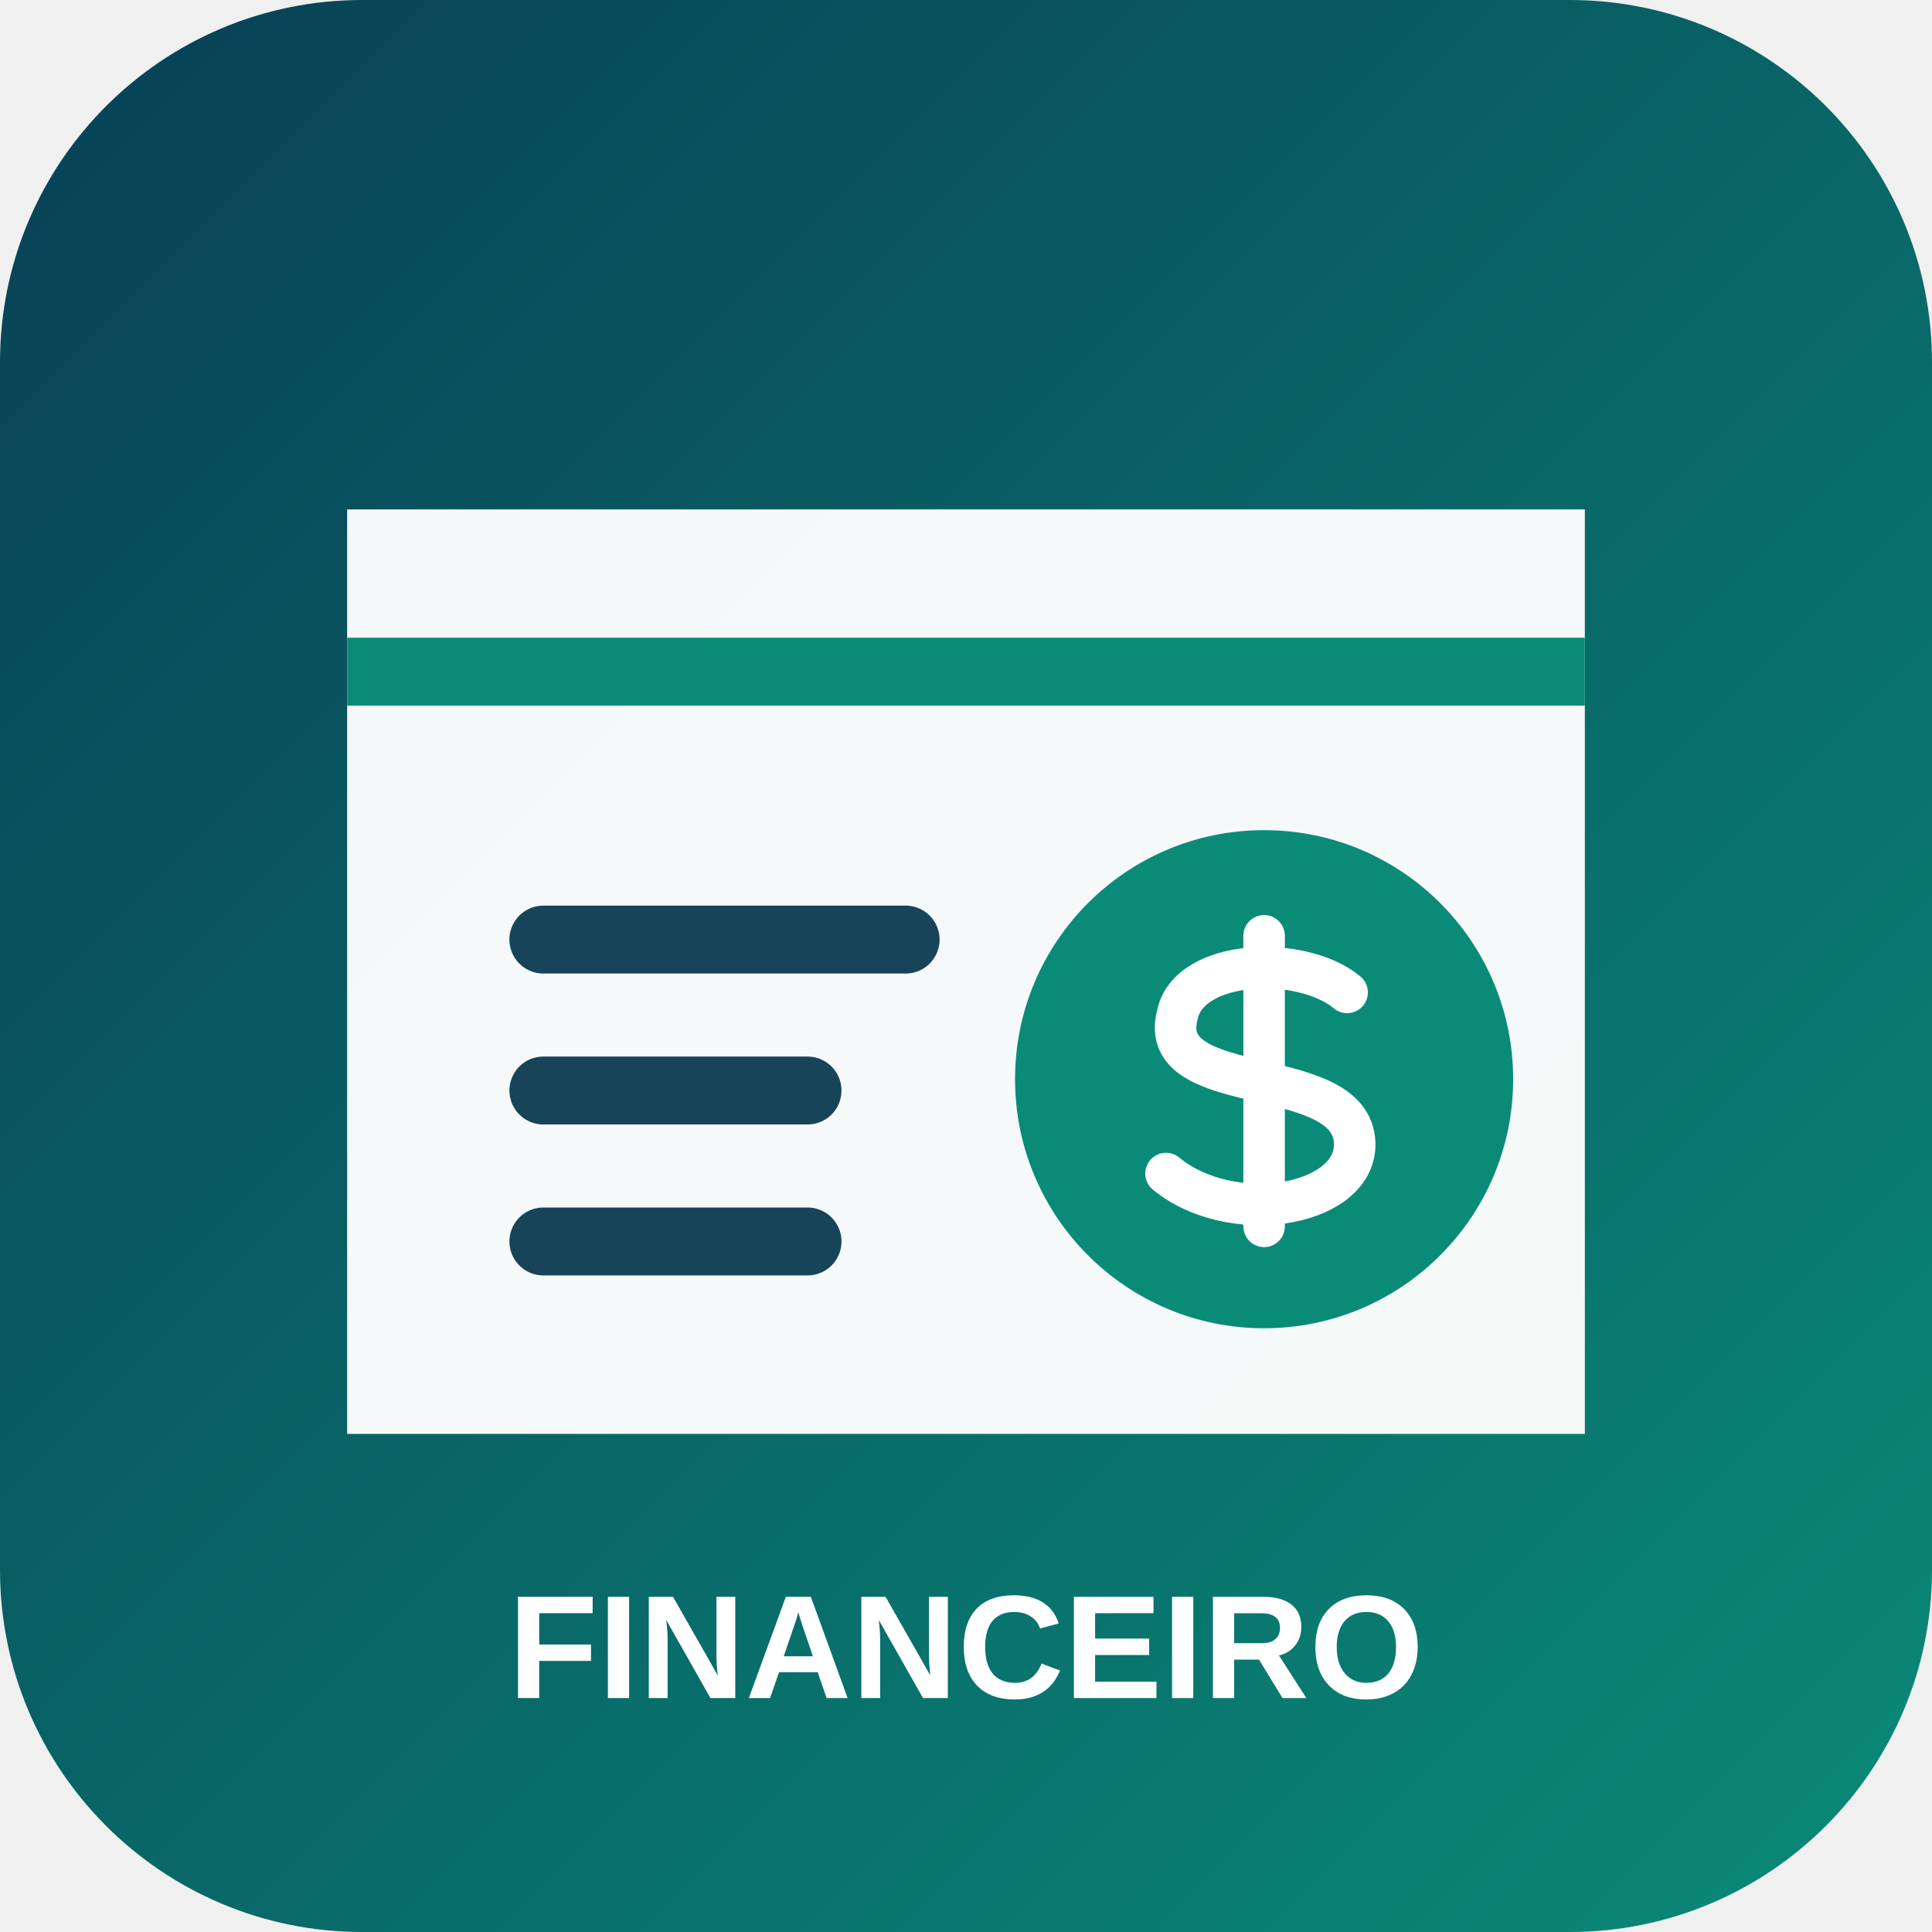
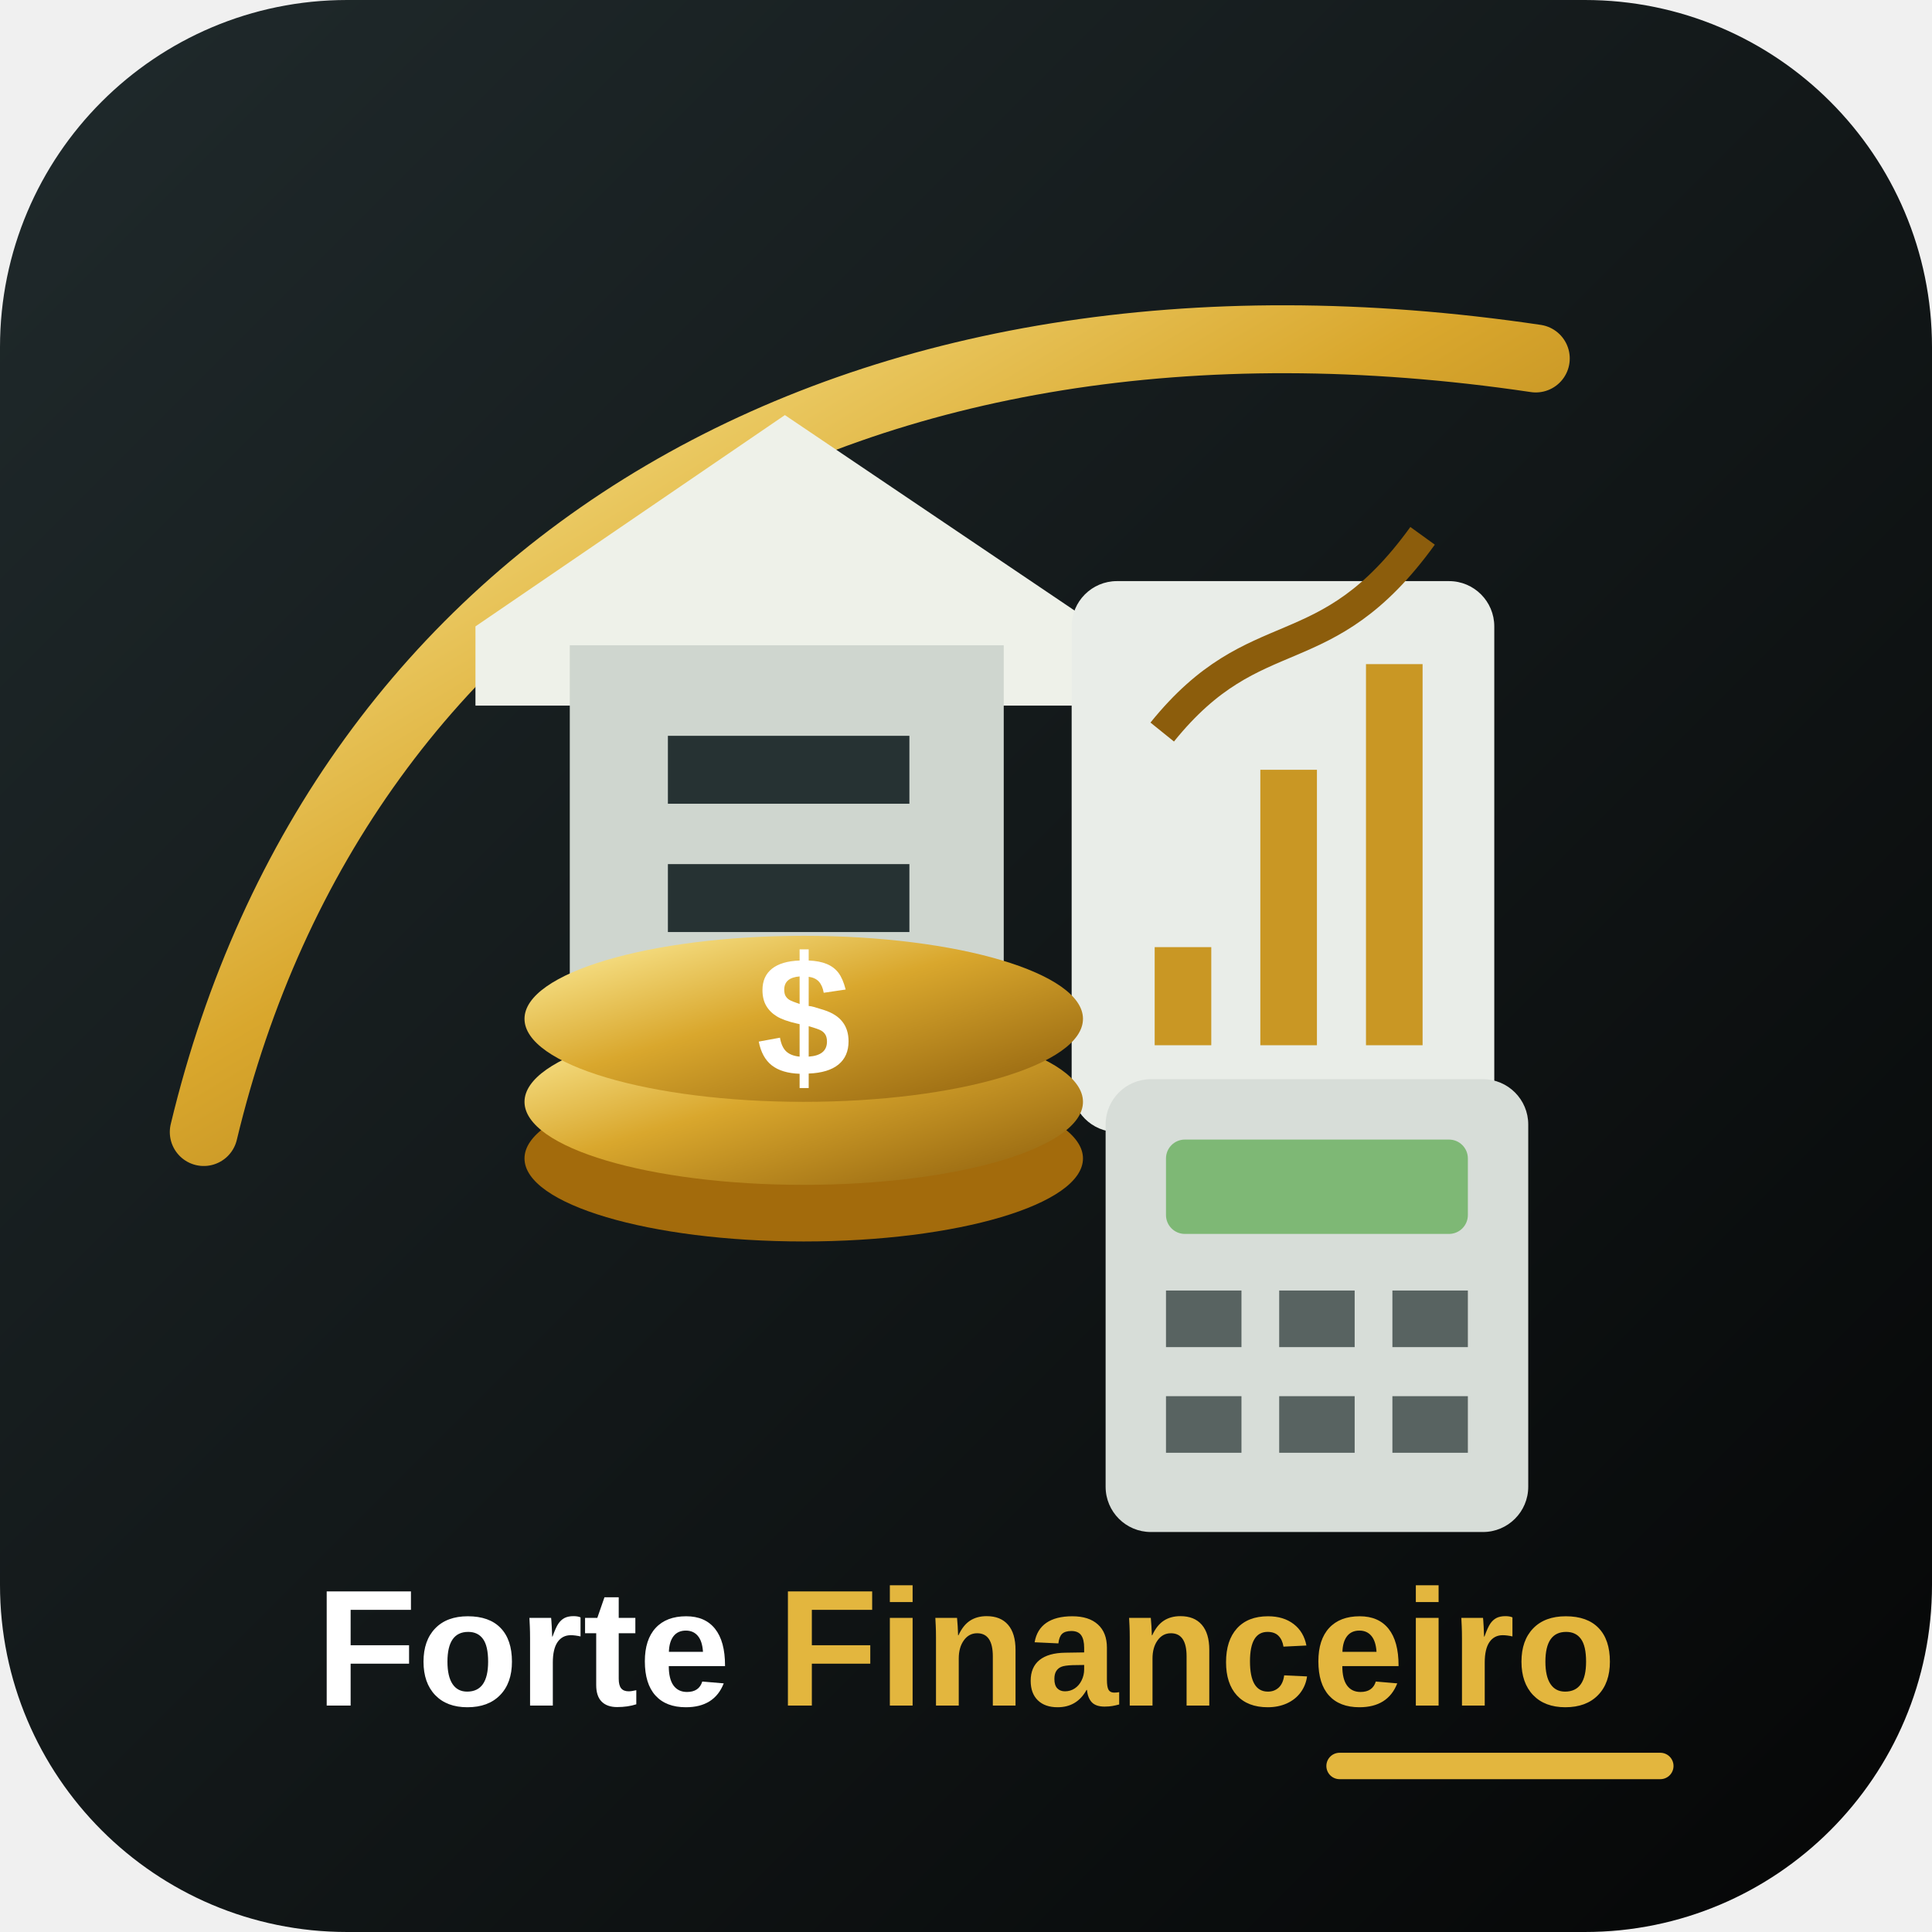
<svg xmlns="http://www.w3.org/2000/svg" viewBox="0 0 512 512" role="img" aria-label="Forte Financeiro">
  <defs>
-     <linearGradient id="g" x2="1" y2="1">
-       <stop stop-color="#083f55" />
-       <stop offset="1" stop-color="#0a8b78" />
+     <linearGradient id="bg" x2="1" y2="1">
+       <stop stop-color="#202a2c" />
+       <stop offset="1" stop-color="#050606" />
+     </linearGradient>
+     <linearGradient id="gold" x2="1" y2="1">
+       <stop stop-color="#fff1a0" />
+       <stop offset=".45" stop-color="#d9a72d" />
+       <stop offset="1" stop-color="#8c5d0c" />
    </linearGradient>
  </defs>
-   <rect width="512" height="512" rx="96" fill="url(#g)" />
-   <path d="M92 135h328v245H92z" rx="18" fill="#fff" opacity=".96" />
-   <path d="M92 178h328" stroke="#0a8b78" stroke-width="18" />
-   <path d="M144 249h96m-96 40h70m-70 40h70" stroke="#18445a" stroke-width="18" stroke-linecap="round" />
-   <circle cx="335" cy="286" r="66" fill="#0a8b78" />
-   <path d="M335 248v77m22-62c-12-10-42-9-45 6-6 23 48 12 47 35-1 16-33 21-50 7" fill="none" stroke="#fff" stroke-width="11" stroke-linecap="round" />
-   <text x="256" y="450" fill="#fff" font-family="Arial,sans-serif" font-size="39" font-weight="700" text-anchor="middle">FINANCEIRO</text>
+   <rect width="512" height="512" rx="92" fill="url(#bg)" />
+   <path d="M54 300C90 150 225 68 407 95" fill="none" stroke="url(#gold)" stroke-width="18" stroke-linecap="round" />
+   <path d="M126 166l82-56 83 56v21H126z" fill="#eef1e9" />
+   <path d="M151 171h115v96H151z" fill="#cfd6cf" />
+   <path d="M177 195h64v18h-64zm0 34h64v18h-64z" fill="#263233" />
+   <rect x="284" y="154" width="112" height="146" rx="12" fill="#e9ede8" />
+   <path d="M306 251h15v26h-15zm28-47h15v73h-15zm28-28h15v101h-15z" fill="#c99724" />
+   <path d="M308 194c25-31 43-16 69-52" fill="none" stroke="#8c5d0c" stroke-width="8" />
+   <ellipse cx="213" cy="307" rx="74" ry="22" fill="#a36b0c" />
+   <ellipse cx="213" cy="292" rx="74" ry="22" fill="url(#gold)" />
+   <ellipse cx="213" cy="270" rx="74" ry="22" fill="url(#gold)" />
+   <text x="213" y="285" text-anchor="middle" font-family="Arial" font-size="45" font-weight="700" fill="#fff">$</text>
+   <rect x="293" y="286" width="112" height="120" rx="12" fill="#d7ddd8" />
+   <rect x="309" y="302" width="80" height="25" rx="5" fill="#7eb875" />
+   <g fill="#586361">
+     <rect x="309" y="342" width="20" height="15" />
+     <rect x="339" y="342" width="20" height="15" />
+     <rect x="369" y="342" width="20" height="15" />
+     <rect x="309" y="370" width="20" height="15" />
+     <rect x="339" y="370" width="20" height="15" />
+     <rect x="369" y="370" width="20" height="15" />
+   </g>
+   <text x="256" y="452" text-anchor="middle" font-family="Arial,sans-serif" font-weight="700" font-size="44" fill="#fff">Forte <tspan fill="#e3b63e">Financeiro</tspan>
+   </text>
+   <path d="M355 468h85" stroke="#e3b63e" stroke-width="7" stroke-linecap="round" />
</svg>
